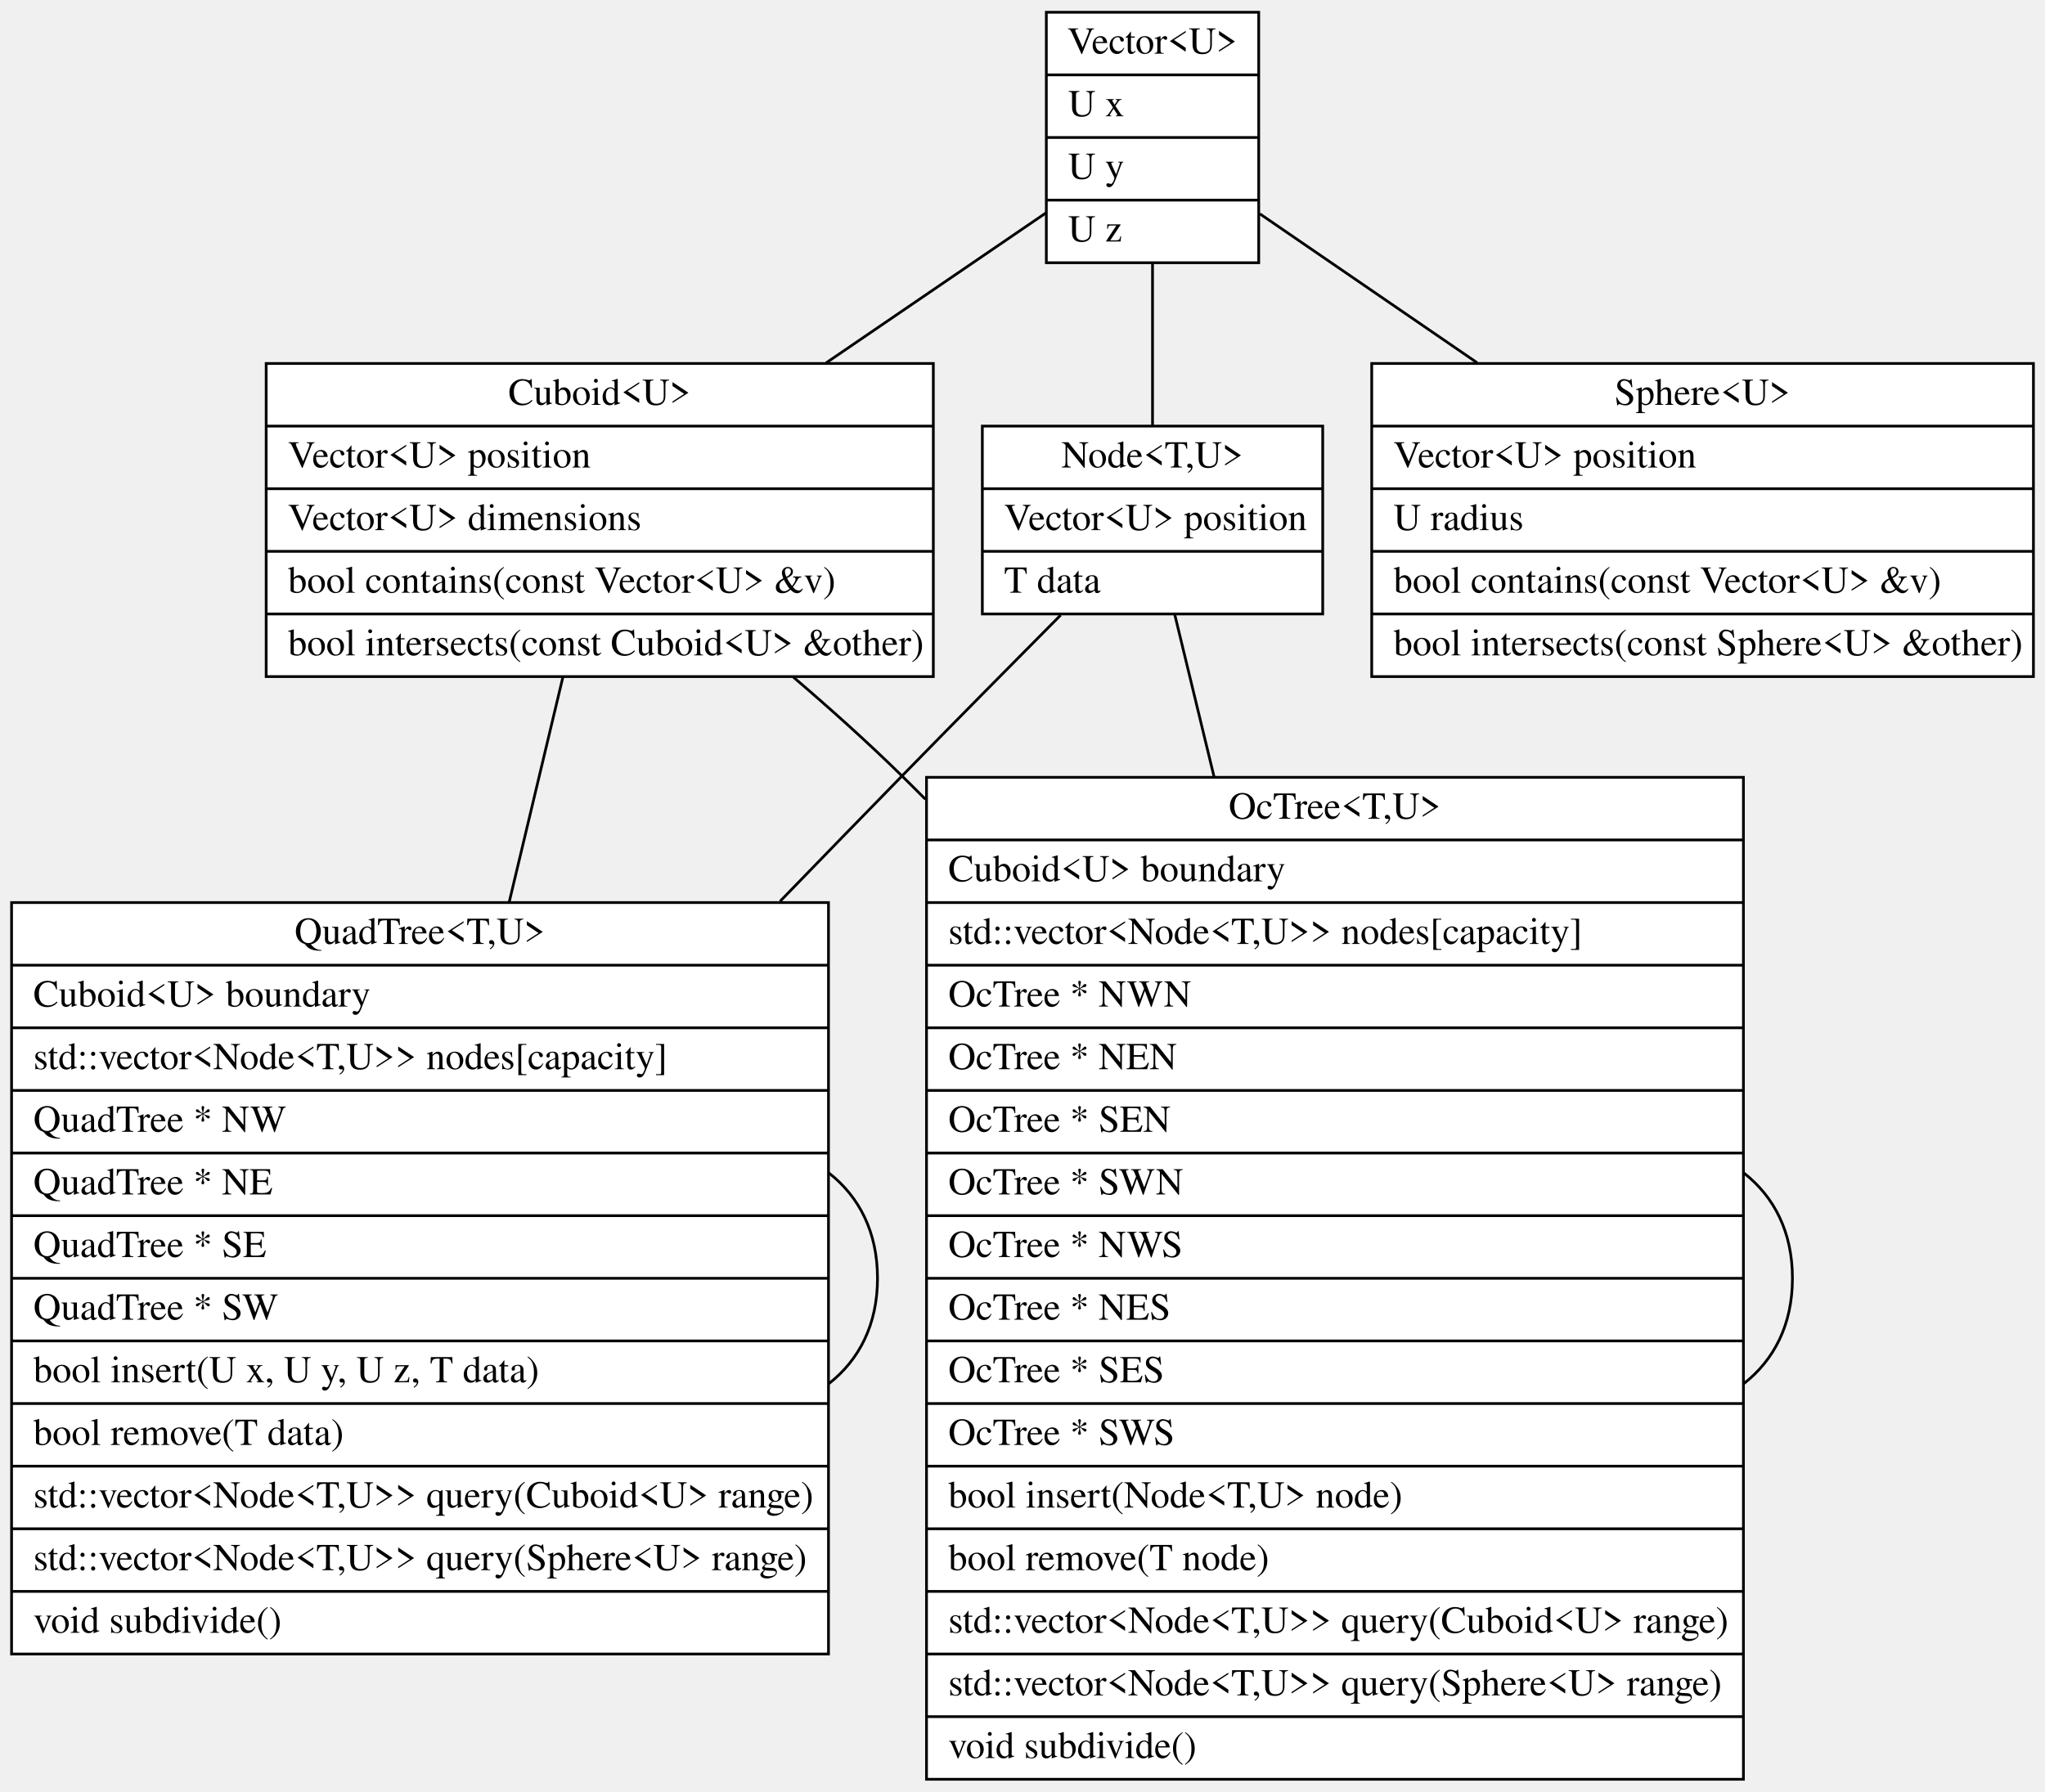
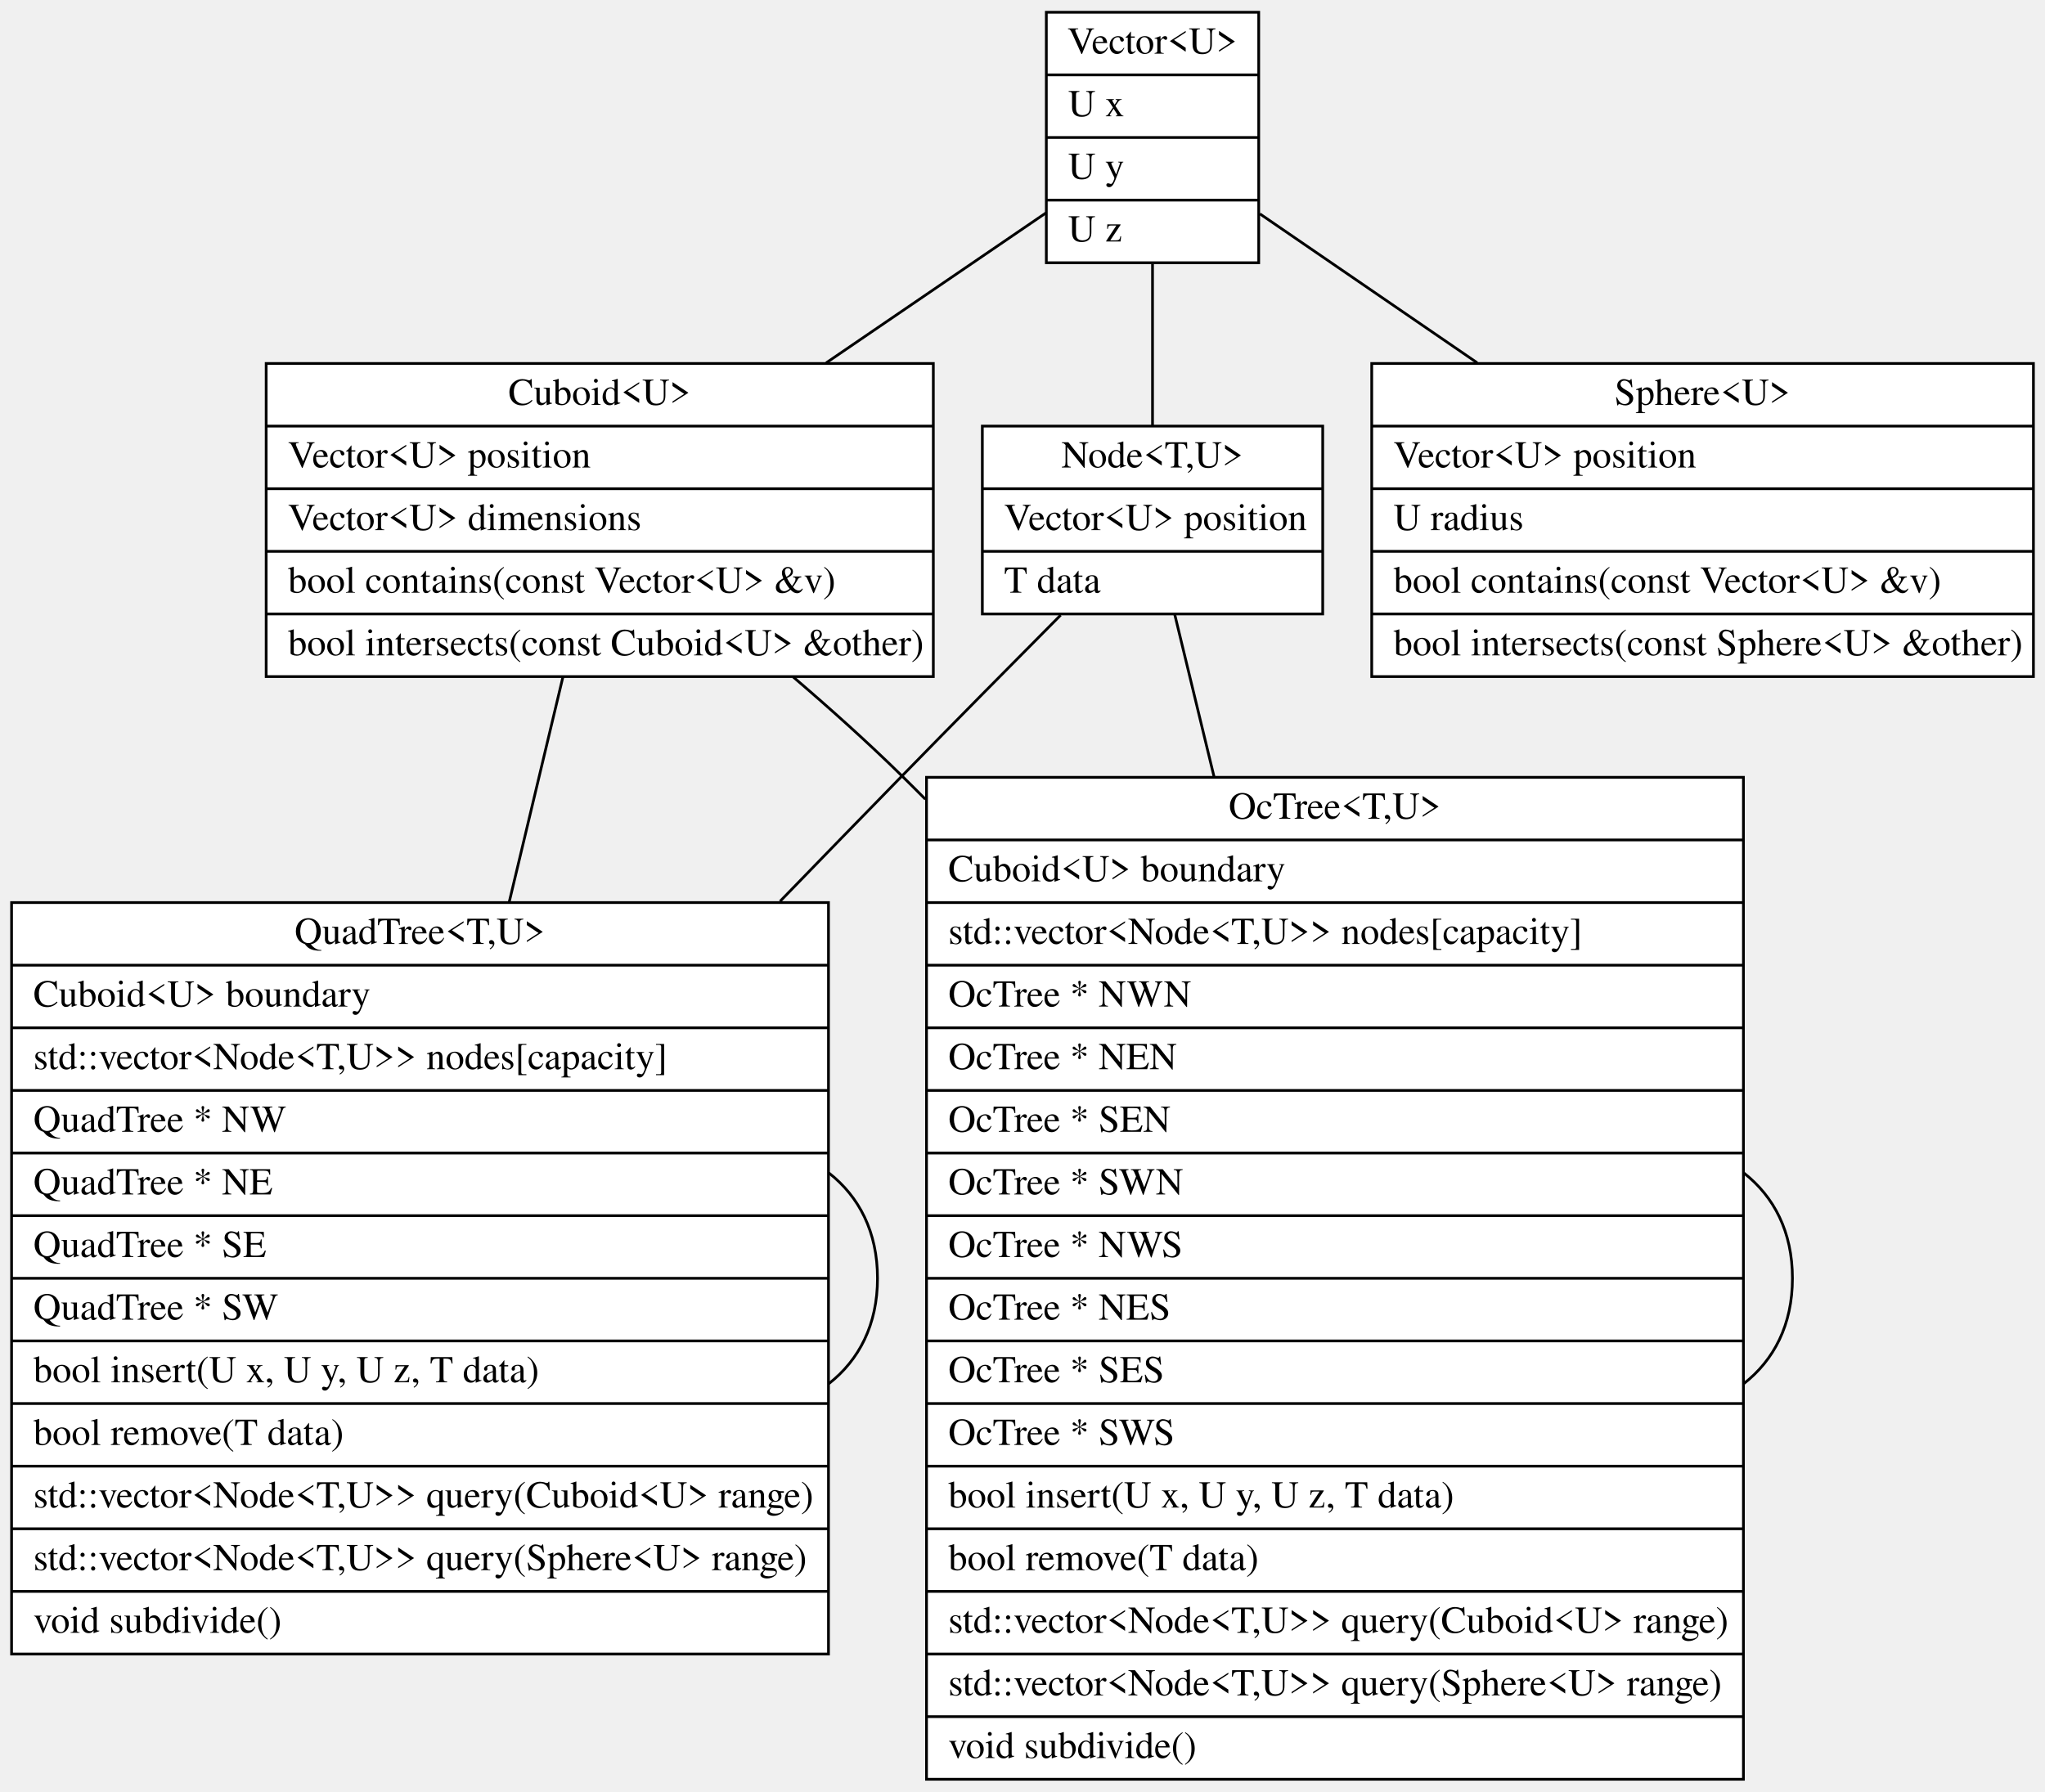
<svg xmlns="http://www.w3.org/2000/svg" width="751pt" height="658pt" viewBox="0.00 0.00 750.50 658.00">
  <g id="graph0" class="graph" transform="scale(1 1) rotate(0) translate(4 654)">
    <g id="node1" class="node">
      <polygon fill="white" stroke="black" points="380,-557.5 380,-649.5 458,-649.5 458,-557.5 380,-557.5" />
      <text text-anchor="middle" x="419" y="-634.3" font-family="Times,serif" font-size="14.00">Vector&lt;U&gt;</text>
      <polyline fill="none" stroke="black" points="380,-626.5 458,-626.5 " />
      <text text-anchor="start" x="388" y="-611.3" font-family="Times,serif" font-size="14.00">U x</text>
      <polyline fill="none" stroke="black" points="380,-603.5 458,-603.5 " />
      <text text-anchor="start" x="388" y="-588.3" font-family="Times,serif" font-size="14.00">U y</text>
      <polyline fill="none" stroke="black" points="380,-580.5 458,-580.5 " />
      <text text-anchor="start" x="388" y="-565.3" font-family="Times,serif" font-size="14.00">U z</text>
    </g>
    <g id="node2" class="node">
      <polygon fill="white" stroke="black" points="356.5,-428.5 356.5,-497.5 481.5,-497.5 481.5,-428.5 356.5,-428.5" />
      <text text-anchor="middle" x="419" y="-482.3" font-family="Times,serif" font-size="14.00">Node&lt;T,U&gt;</text>
      <polyline fill="none" stroke="black" points="356.5,-474.5 481.5,-474.5 " />
      <text text-anchor="start" x="364.5" y="-459.3" font-family="Times,serif" font-size="14.00">Vector&lt;U&gt; position</text>
      <polyline fill="none" stroke="black" points="356.5,-451.5 481.5,-451.5 " />
      <text text-anchor="start" x="364.5" y="-436.3" font-family="Times,serif" font-size="14.00">T data</text>
    </g>
    <g id="edge1" class="edge">
      <path fill="none" stroke="black" d="M419,-557.14C419,-537.74 419,-515.48 419,-497.58" />
    </g>
    <g id="node3" class="node">
      <polygon fill="white" stroke="black" points="499.5,-405.5 499.5,-520.5 742.5,-520.5 742.5,-405.5 499.5,-405.5" />
      <text text-anchor="middle" x="621" y="-505.3" font-family="Times,serif" font-size="14.00">Sphere&lt;U&gt;</text>
      <polyline fill="none" stroke="black" points="499.5,-497.5 742.5,-497.5 " />
      <text text-anchor="start" x="507.5" y="-482.3" font-family="Times,serif" font-size="14.00">Vector&lt;U&gt; position</text>
      <polyline fill="none" stroke="black" points="499.5,-474.5 742.5,-474.5 " />
      <text text-anchor="start" x="507.5" y="-459.3" font-family="Times,serif" font-size="14.00">U radius</text>
      <polyline fill="none" stroke="black" points="499.5,-451.5 742.5,-451.5 " />
      <text text-anchor="start" x="507.5" y="-436.3" font-family="Times,serif" font-size="14.00">bool contains(const Vector&lt;U&gt; &amp;v)</text>
      <polyline fill="none" stroke="black" points="499.5,-428.5 742.5,-428.5 " />
      <text text-anchor="start" x="507.5" y="-413.3" font-family="Times,serif" font-size="14.00">bool intersects(const Sphere&lt;U&gt; &amp;other)</text>
    </g>
    <g id="edge3" class="edge">
      <path fill="none" stroke="black" d="M458.42,-575.46C481.16,-559.88 510.62,-539.68 538.22,-520.76" />
    </g>
    <g id="node4" class="node">
      <polygon fill="white" stroke="black" points="93.5,-405.5 93.5,-520.5 338.5,-520.5 338.5,-405.5 93.5,-405.5" />
      <text text-anchor="middle" x="216" y="-505.3" font-family="Times,serif" font-size="14.00">Cuboid&lt;U&gt;</text>
      <polyline fill="none" stroke="black" points="93.5,-497.5 338.5,-497.5 " />
      <text text-anchor="start" x="101.5" y="-482.3" font-family="Times,serif" font-size="14.00">Vector&lt;U&gt; position</text>
      <polyline fill="none" stroke="black" points="93.5,-474.5 338.5,-474.5 " />
      <text text-anchor="start" x="101.5" y="-459.3" font-family="Times,serif" font-size="14.00">Vector&lt;U&gt; dimensions</text>
      <polyline fill="none" stroke="black" points="93.5,-451.5 338.5,-451.5 " />
      <text text-anchor="start" x="101.5" y="-436.3" font-family="Times,serif" font-size="14.00">bool contains(const Vector&lt;U&gt; &amp;v)</text>
      <polyline fill="none" stroke="black" points="93.5,-428.5 338.5,-428.5 " />
      <text text-anchor="start" x="101.5" y="-413.3" font-family="Times,serif" font-size="14.00">bool intersects(const Cuboid&lt;U&gt; &amp;other)</text>
    </g>
    <g id="edge2" class="edge">
      <path fill="none" stroke="black" d="M379.86,-575.8C356.94,-560.16 327.08,-539.78 299.14,-520.72" />
    </g>
    <g id="node5" class="node">
      <polygon fill="white" stroke="black" points="0,-46.5 0,-322.5 300,-322.5 300,-46.5 0,-46.5" />
      <text text-anchor="middle" x="150" y="-307.3" font-family="Times,serif" font-size="14.00">QuadTree&lt;T,U&gt;</text>
      <polyline fill="none" stroke="black" points="0,-299.5 300,-299.5 " />
      <text text-anchor="start" x="8" y="-284.3" font-family="Times,serif" font-size="14.00">Cuboid&lt;U&gt; boundary</text>
      <polyline fill="none" stroke="black" points="0,-276.5 300,-276.5 " />
      <text text-anchor="start" x="8" y="-261.3" font-family="Times,serif" font-size="14.00">std::vector&lt;Node&lt;T,U&gt;&gt; nodes[capacity]</text>
      <polyline fill="none" stroke="black" points="0,-253.5 300,-253.5 " />
      <text text-anchor="start" x="8" y="-238.3" font-family="Times,serif" font-size="14.00">QuadTree * NW</text>
      <polyline fill="none" stroke="black" points="0,-230.5 300,-230.5 " />
      <text text-anchor="start" x="8" y="-215.3" font-family="Times,serif" font-size="14.00">QuadTree * NE</text>
      <polyline fill="none" stroke="black" points="0,-207.5 300,-207.5 " />
      <text text-anchor="start" x="8" y="-192.3" font-family="Times,serif" font-size="14.00">QuadTree * SE</text>
      <polyline fill="none" stroke="black" points="0,-184.5 300,-184.5 " />
      <text text-anchor="start" x="8" y="-169.3" font-family="Times,serif" font-size="14.00">QuadTree * SW</text>
      <polyline fill="none" stroke="black" points="0,-161.5 300,-161.5 " />
      <text text-anchor="start" x="8" y="-146.3" font-family="Times,serif" font-size="14.00">bool insert(U x, U y, U z, T data)</text>
      <polyline fill="none" stroke="black" points="0,-138.5 300,-138.5 " />
      <text text-anchor="start" x="8" y="-123.3" font-family="Times,serif" font-size="14.00">bool remove(T data)</text>
      <polyline fill="none" stroke="black" points="0,-115.5 300,-115.5 " />
      <text text-anchor="start" x="8" y="-100.3" font-family="Times,serif" font-size="14.00">std::vector&lt;Node&lt;T,U&gt;&gt; query(Cuboid&lt;U&gt; range)</text>
      <polyline fill="none" stroke="black" points="0,-92.5 300,-92.5 " />
      <text text-anchor="start" x="8" y="-77.3" font-family="Times,serif" font-size="14.00">std::vector&lt;Node&lt;T,U&gt;&gt; query(Sphere&lt;U&gt; range)</text>
      <polyline fill="none" stroke="black" points="0,-69.5 300,-69.5 " />
      <text text-anchor="start" x="8" y="-54.3" font-family="Times,serif" font-size="14.00">void subdivide()</text>
    </g>
    <g id="edge4" class="edge">
      <path fill="none" stroke="black" d="M385.26,-428.08C367.8,-410.5 346.2,-388.66 327,-369 312.46,-354.12 297.3,-338.52 282.22,-322.96" />
    </g>
    <g id="node6" class="node">
      <polygon fill="white" stroke="black" points="336,-0.5 336,-368.5 636,-368.5 636,-0.5 336,-0.5" />
      <text text-anchor="middle" x="486" y="-353.3" font-family="Times,serif" font-size="14.00">OcTree&lt;T,U&gt;</text>
      <polyline fill="none" stroke="black" points="336,-345.5 636,-345.5 " />
      <text text-anchor="start" x="344" y="-330.3" font-family="Times,serif" font-size="14.00">Cuboid&lt;U&gt; boundary</text>
      <polyline fill="none" stroke="black" points="336,-322.5 636,-322.5 " />
      <text text-anchor="start" x="344" y="-307.3" font-family="Times,serif" font-size="14.00">std::vector&lt;Node&lt;T,U&gt;&gt; nodes[capacity]</text>
      <polyline fill="none" stroke="black" points="336,-299.5 636,-299.5 " />
      <text text-anchor="start" x="344" y="-284.3" font-family="Times,serif" font-size="14.00">OcTree * NWN</text>
      <polyline fill="none" stroke="black" points="336,-276.5 636,-276.5 " />
      <text text-anchor="start" x="344" y="-261.3" font-family="Times,serif" font-size="14.00">OcTree * NEN</text>
      <polyline fill="none" stroke="black" points="336,-253.5 636,-253.5 " />
      <text text-anchor="start" x="344" y="-238.3" font-family="Times,serif" font-size="14.00">OcTree * SEN</text>
      <polyline fill="none" stroke="black" points="336,-230.5 636,-230.5 " />
      <text text-anchor="start" x="344" y="-215.3" font-family="Times,serif" font-size="14.00">OcTree * SWN</text>
      <polyline fill="none" stroke="black" points="336,-207.5 636,-207.5 " />
      <text text-anchor="start" x="344" y="-192.3" font-family="Times,serif" font-size="14.00">OcTree * NWS</text>
      <polyline fill="none" stroke="black" points="336,-184.5 636,-184.5 " />
      <text text-anchor="start" x="344" y="-169.3" font-family="Times,serif" font-size="14.00">OcTree * NES</text>
      <polyline fill="none" stroke="black" points="336,-161.5 636,-161.5 " />
      <text text-anchor="start" x="344" y="-146.3" font-family="Times,serif" font-size="14.00">OcTree * SES</text>
      <polyline fill="none" stroke="black" points="336,-138.5 636,-138.5 " />
      <text text-anchor="start" x="344" y="-123.3" font-family="Times,serif" font-size="14.00">OcTree * SWS</text>
      <polyline fill="none" stroke="black" points="336,-115.5 636,-115.5 " />
-       <text text-anchor="start" x="344" y="-100.3" font-family="Times,serif" font-size="14.00">bool insert(Node&lt;T,U&gt; node)</text>
+       <text text-anchor="start" x="344" y="-100.3" font-family="Times,serif" font-size="14.00">bool insert(U x, U y, U z, T data)</text>
      <polyline fill="none" stroke="black" points="336,-92.5 636,-92.5 " />
-       <text text-anchor="start" x="344" y="-77.3" font-family="Times,serif" font-size="14.00">bool remove(T node)</text>
+       <text text-anchor="start" x="344" y="-77.3" font-family="Times,serif" font-size="14.00">bool remove(T data)</text>
      <polyline fill="none" stroke="black" points="336,-69.5 636,-69.5 " />
      <text text-anchor="start" x="344" y="-54.3" font-family="Times,serif" font-size="14.00">std::vector&lt;Node&lt;T,U&gt;&gt; query(Cuboid&lt;U&gt; range)</text>
      <polyline fill="none" stroke="black" points="336,-46.5 636,-46.5 " />
      <text text-anchor="start" x="344" y="-31.3" font-family="Times,serif" font-size="14.00">std::vector&lt;Node&lt;T,U&gt;&gt; query(Sphere&lt;U&gt; range)</text>
      <polyline fill="none" stroke="black" points="336,-23.5 636,-23.5 " />
      <text text-anchor="start" x="344" y="-8.3" font-family="Times,serif" font-size="14.00">void subdivide()</text>
    </g>
    <g id="edge5" class="edge">
      <path fill="none" stroke="black" d="M427.14,-428.38C431.08,-412.18 436.12,-391.38 441.58,-368.78" />
    </g>
    <g id="edge6" class="edge">
      <path fill="none" stroke="black" d="M202.48,-405.38C196.72,-381.2 189.7,-351.84 182.72,-322.56" />
    </g>
    <g id="edge7" class="edge">
      <path fill="none" stroke="black" d="M287.06,-405.34C300.66,-393.7 314.54,-381.26 327,-369 329.86,-366.2 332.72,-363.34 335.58,-360.46" />
    </g>
    <g id="edge8" class="edge">
      <path fill="none" stroke="black" d="M300.16,-223.18C311.22,-214.5 318,-201.6 318,-184.5 318,-167.4 311.22,-154.5 300.16,-145.82" />
    </g>
    <g id="edge9" class="edge">
      <path fill="none" stroke="black" d="M636.16,-223.18C647.22,-214.5 654,-201.6 654,-184.5 654,-167.4 647.22,-154.5 636.16,-145.82" />
    </g>
  </g>
</svg>
